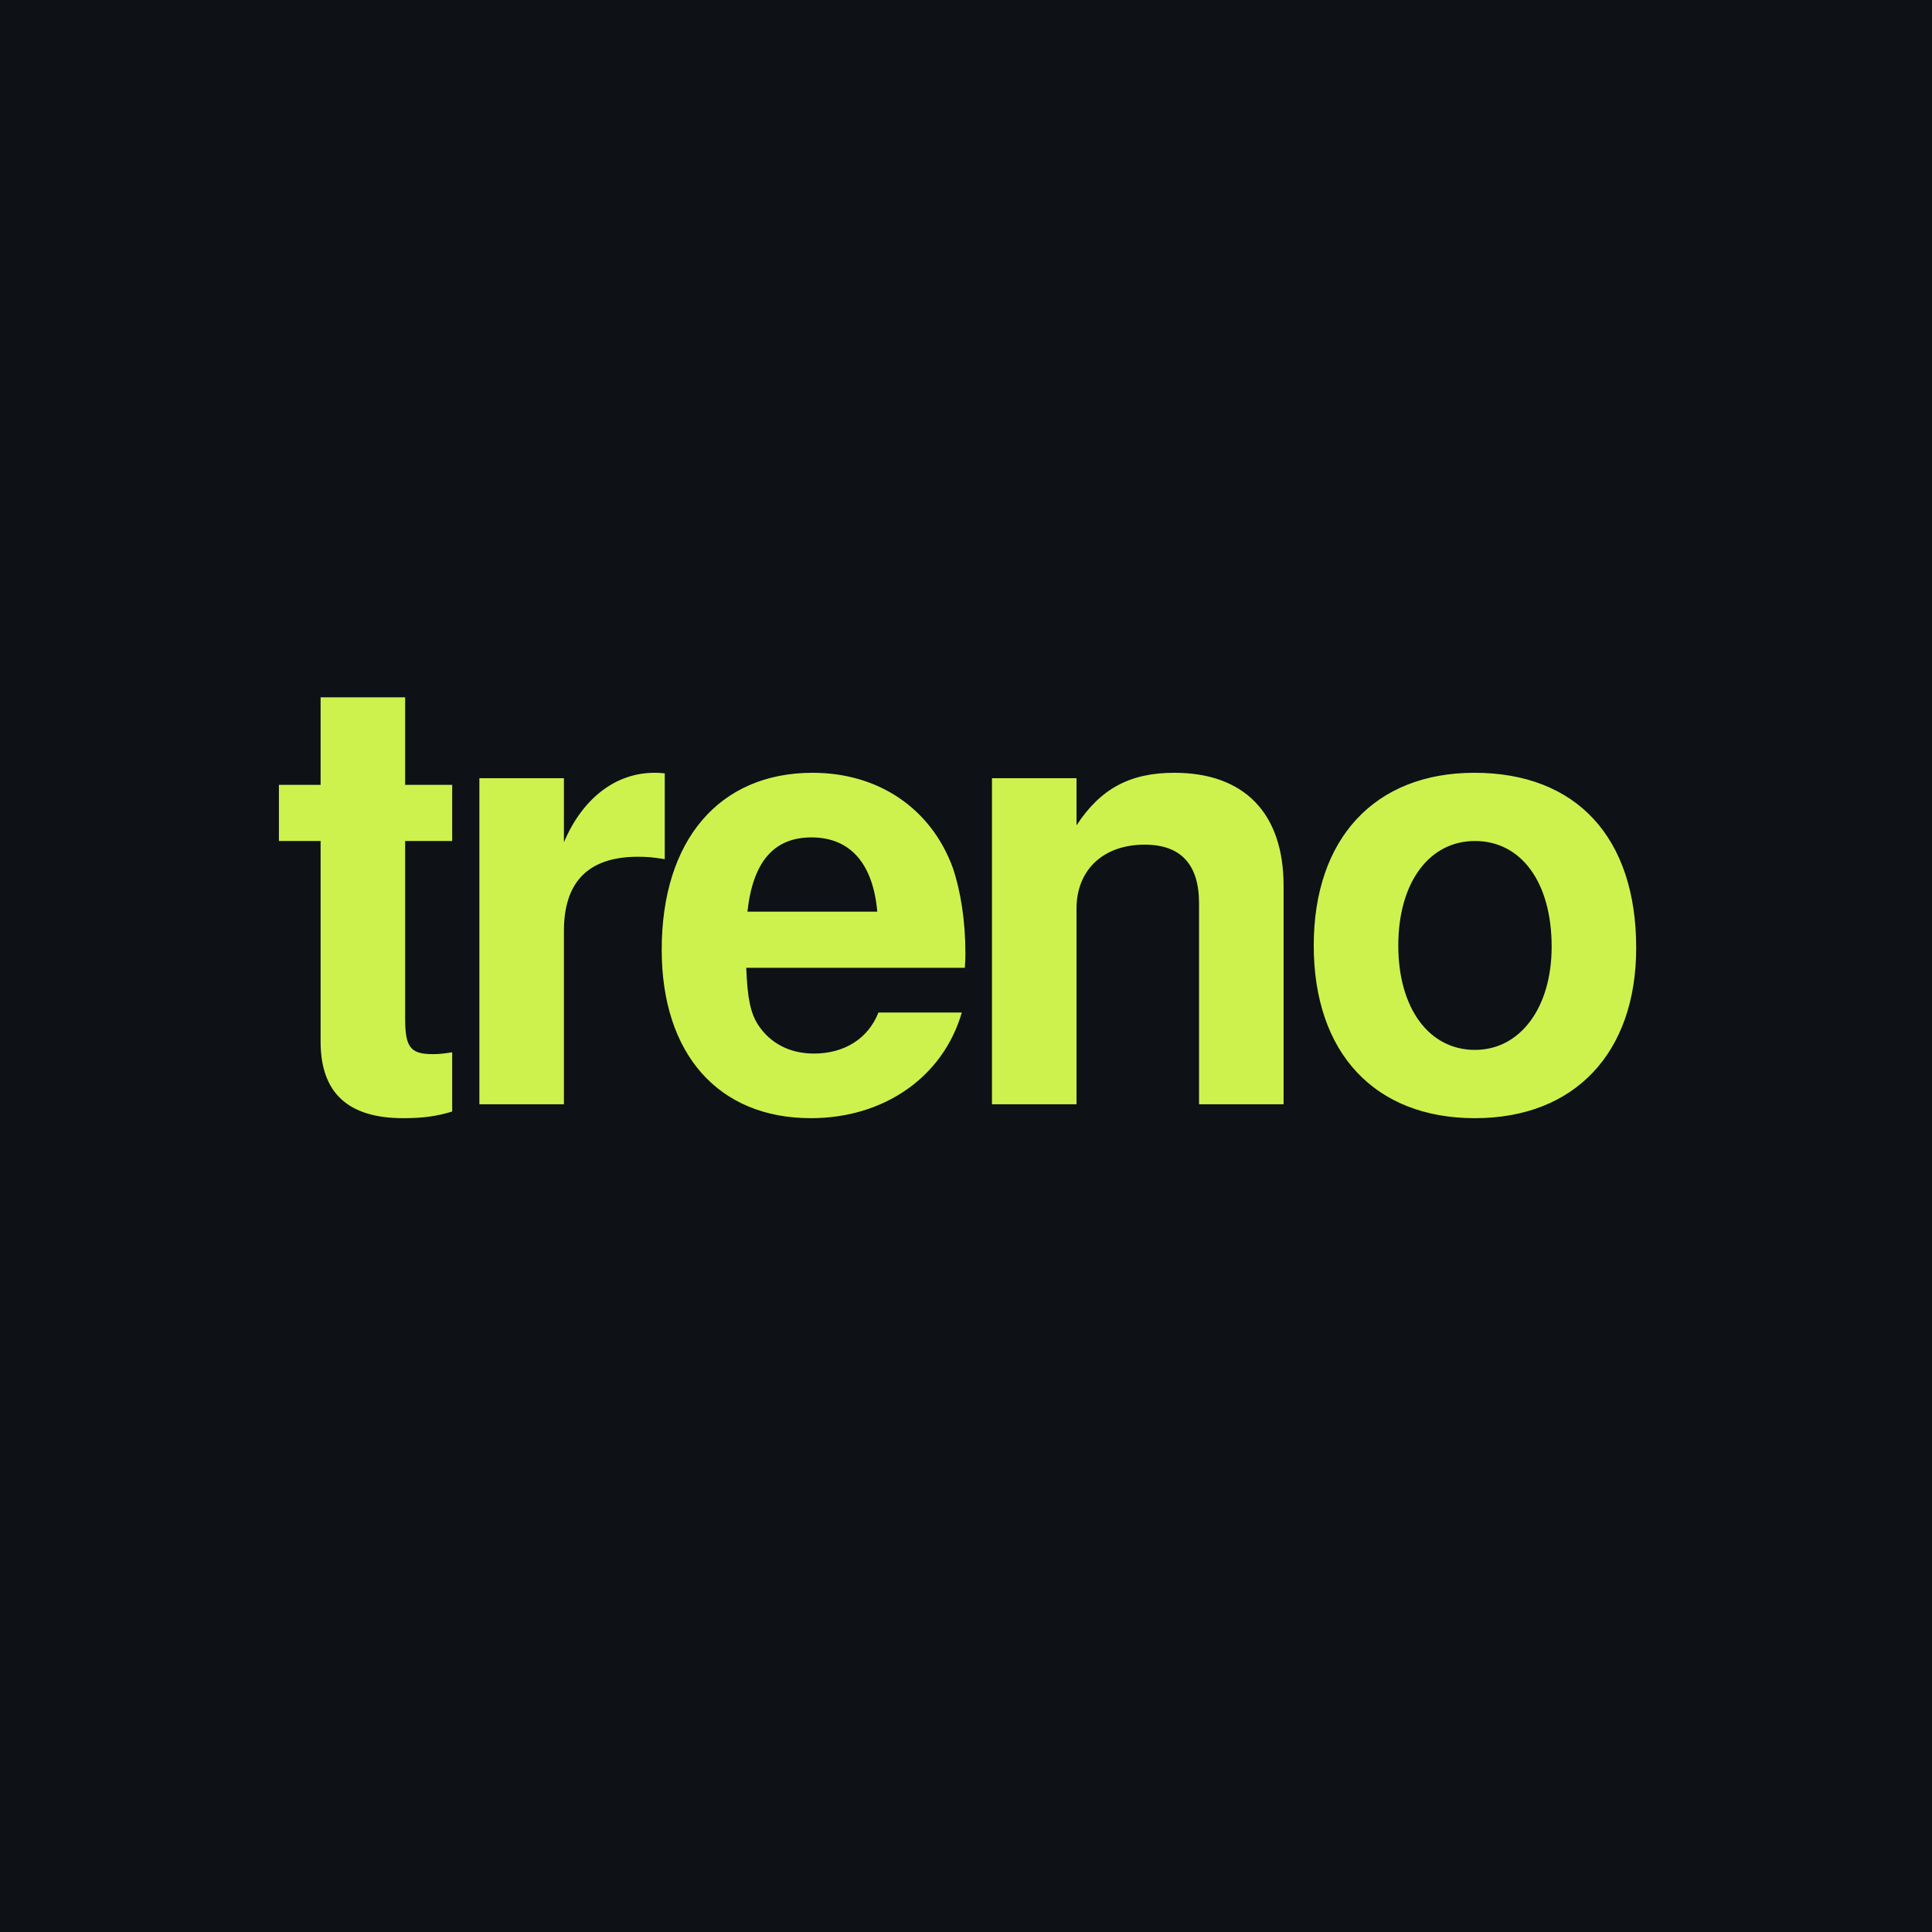
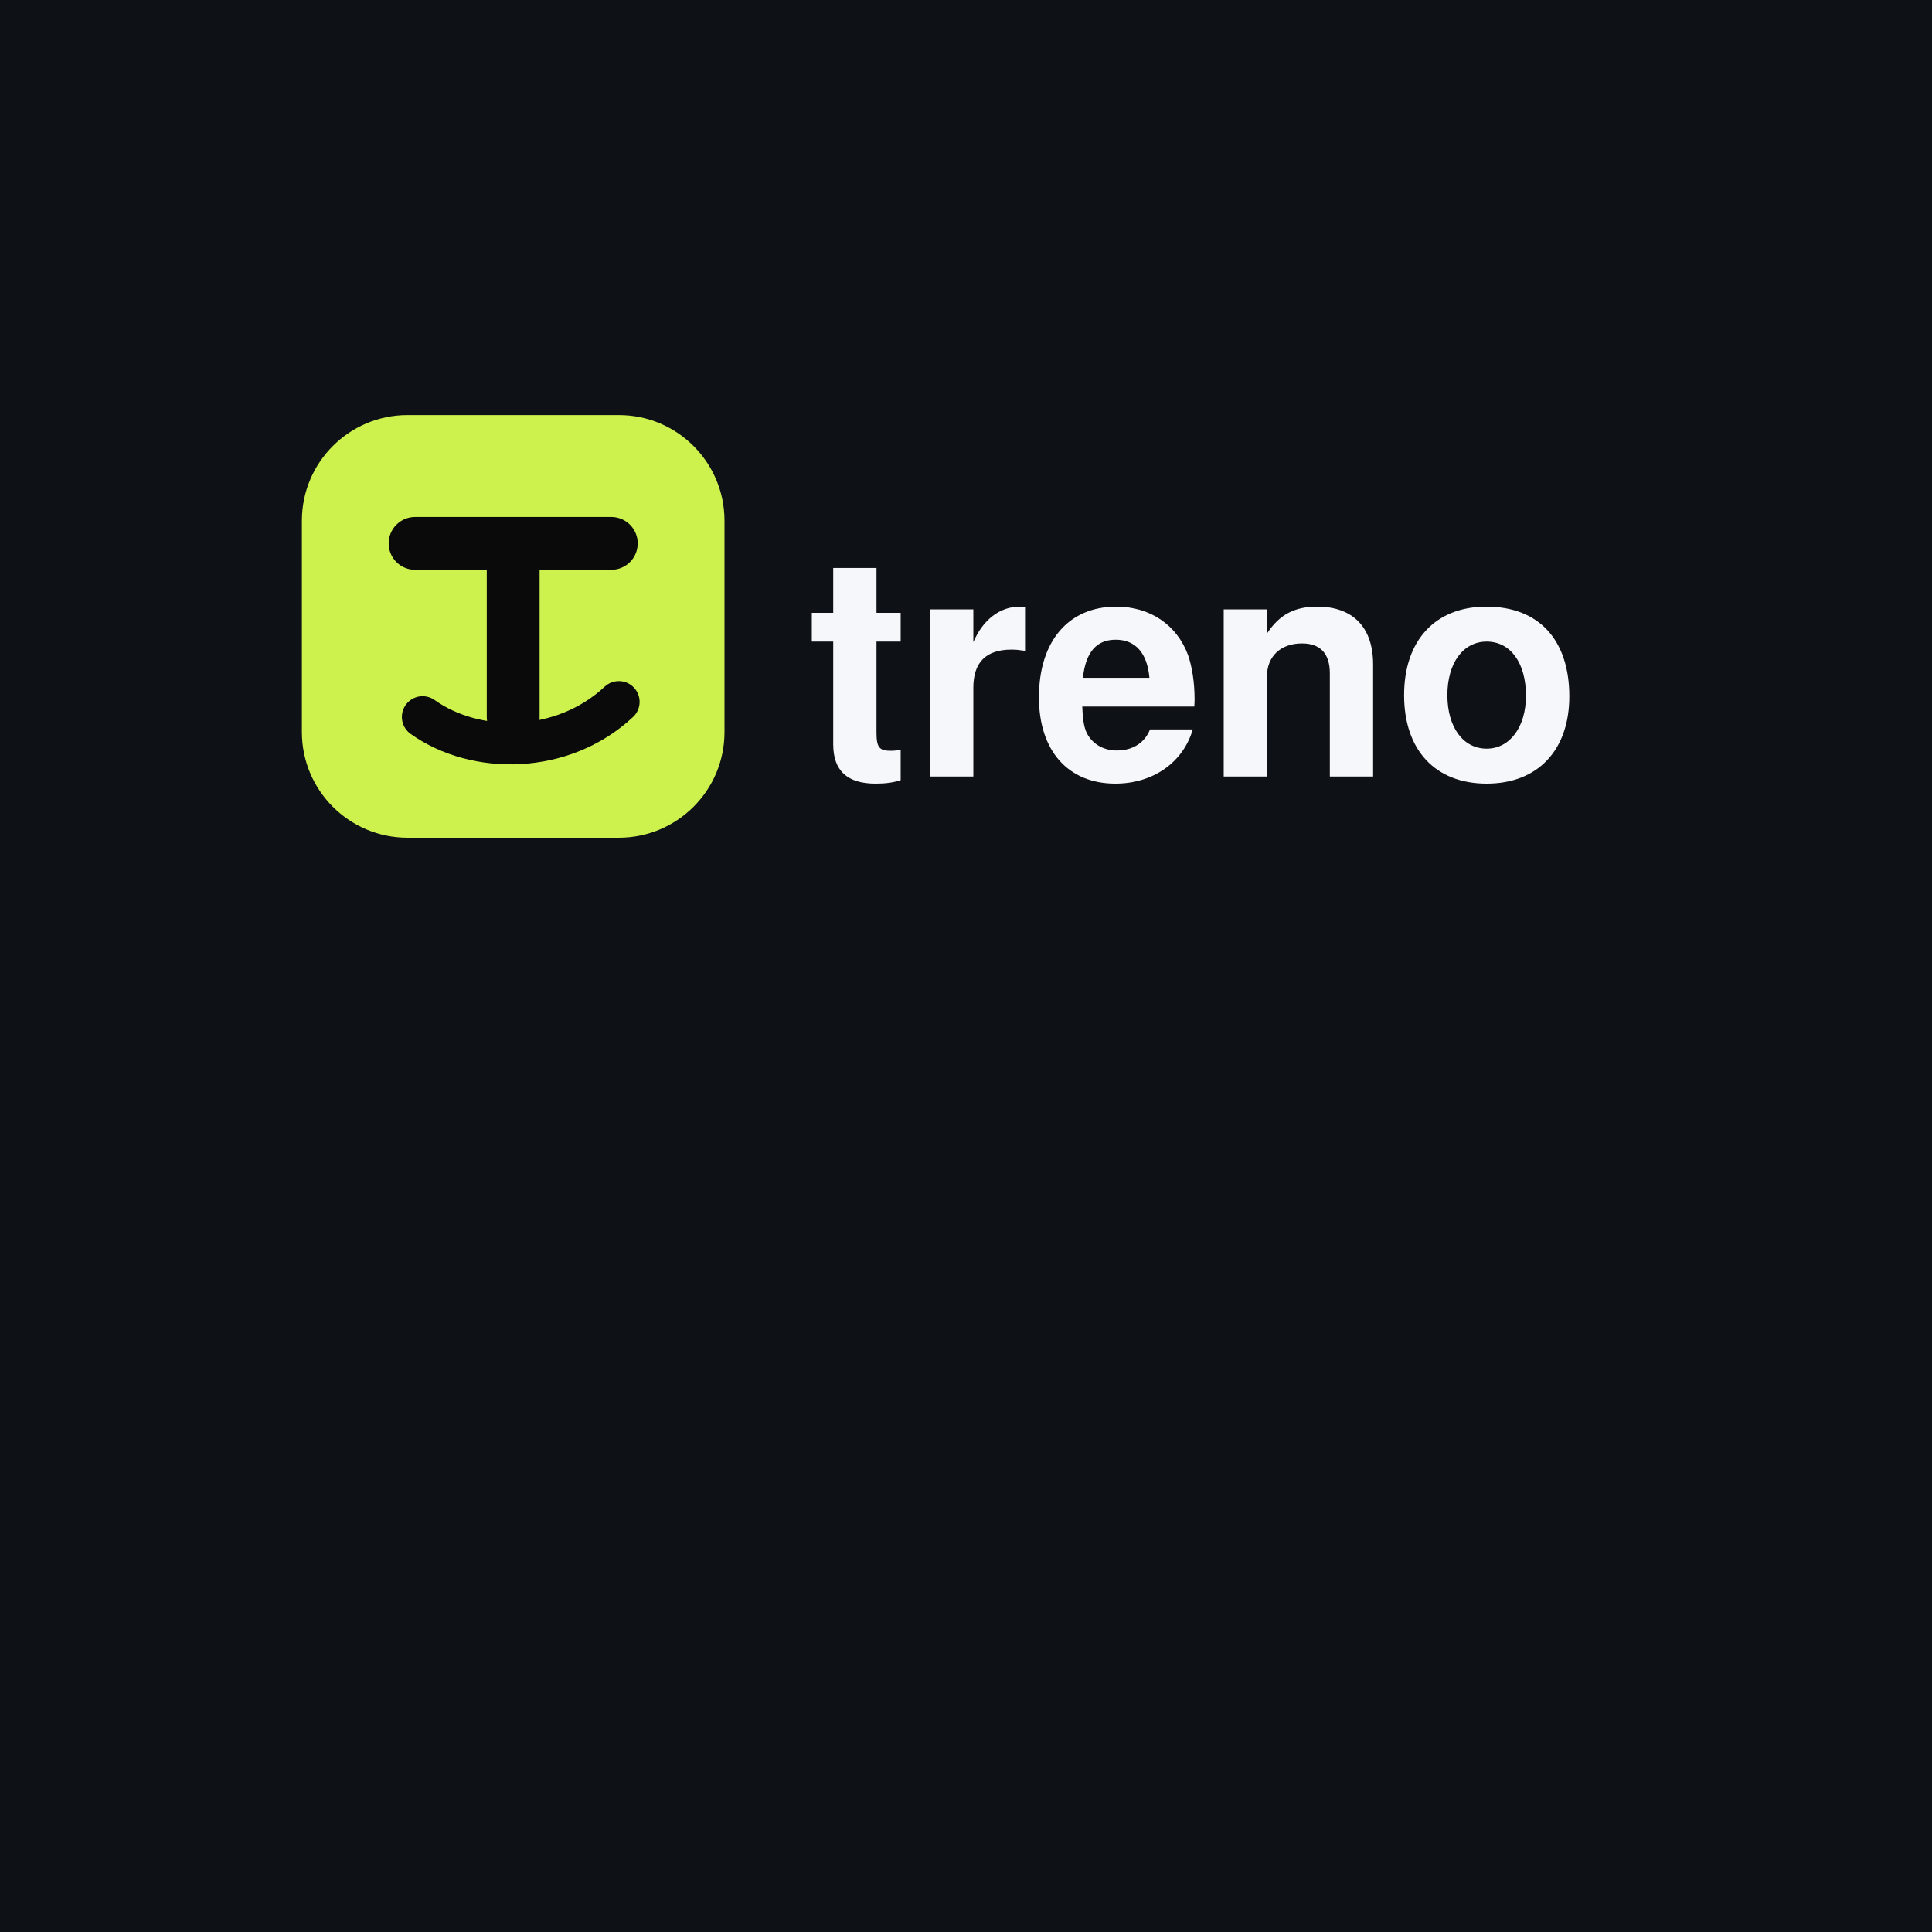
<svg xmlns="http://www.w3.org/2000/svg" viewBox="0 0 512 512">
  <rect width="512" height="512" fill="#0e1116" />
-   <text x="50%" y="50%" text-anchor="middle" dominant-baseline="central" font-family="-apple-system, BlinkMacSystemFont, 'Segoe UI', Helvetica, Arial, sans-serif" font-weight="700" font-size="160" letter-spacing="-8" fill="#cdf24e">treno</text>
+   <rect x="80" y="110" width="112" height="112" rx="28" fill="#cdf24e" />
+   <path d="M110 144H162" fill="none" stroke="#0a0a0a" stroke-width="14" stroke-linecap="round" />
+   <path d="M136 146V190" fill="none" stroke="#0a0a0a" stroke-width="14" stroke-linecap="round" />
+   <path d="M112 190C126 200 149 200 164 186" fill="none" stroke="#0a0a0a" stroke-width="11" stroke-linecap="round" />
+   <text x="214" y="187" dominant-baseline="central" font-family="-apple-system, BlinkMacSystemFont, 'Segoe UI', Helvetica, Arial, sans-serif" font-weight="800" font-size="82" letter-spacing="0" fill="#f5f7fa">treno</text>
</svg>
